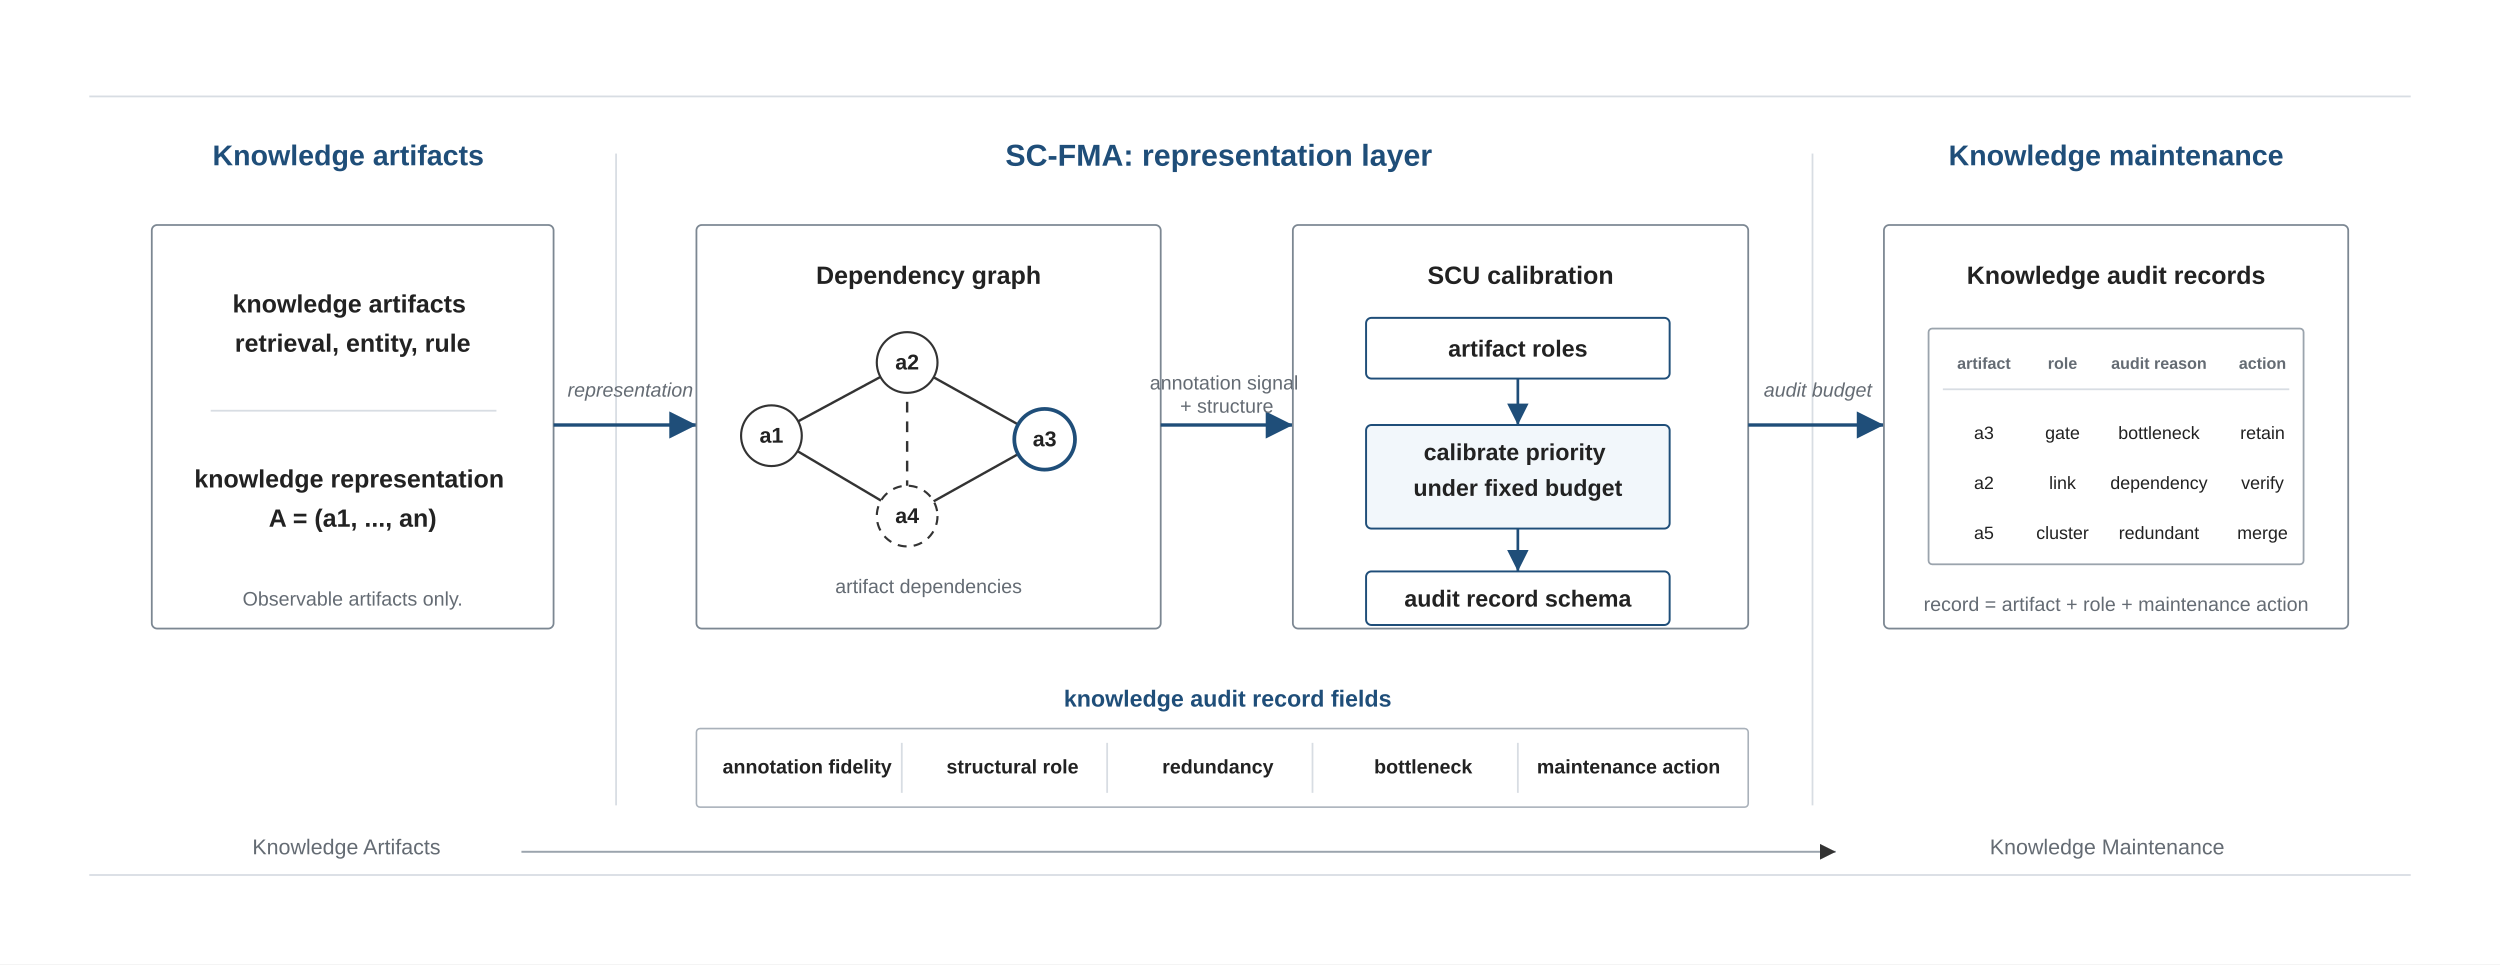
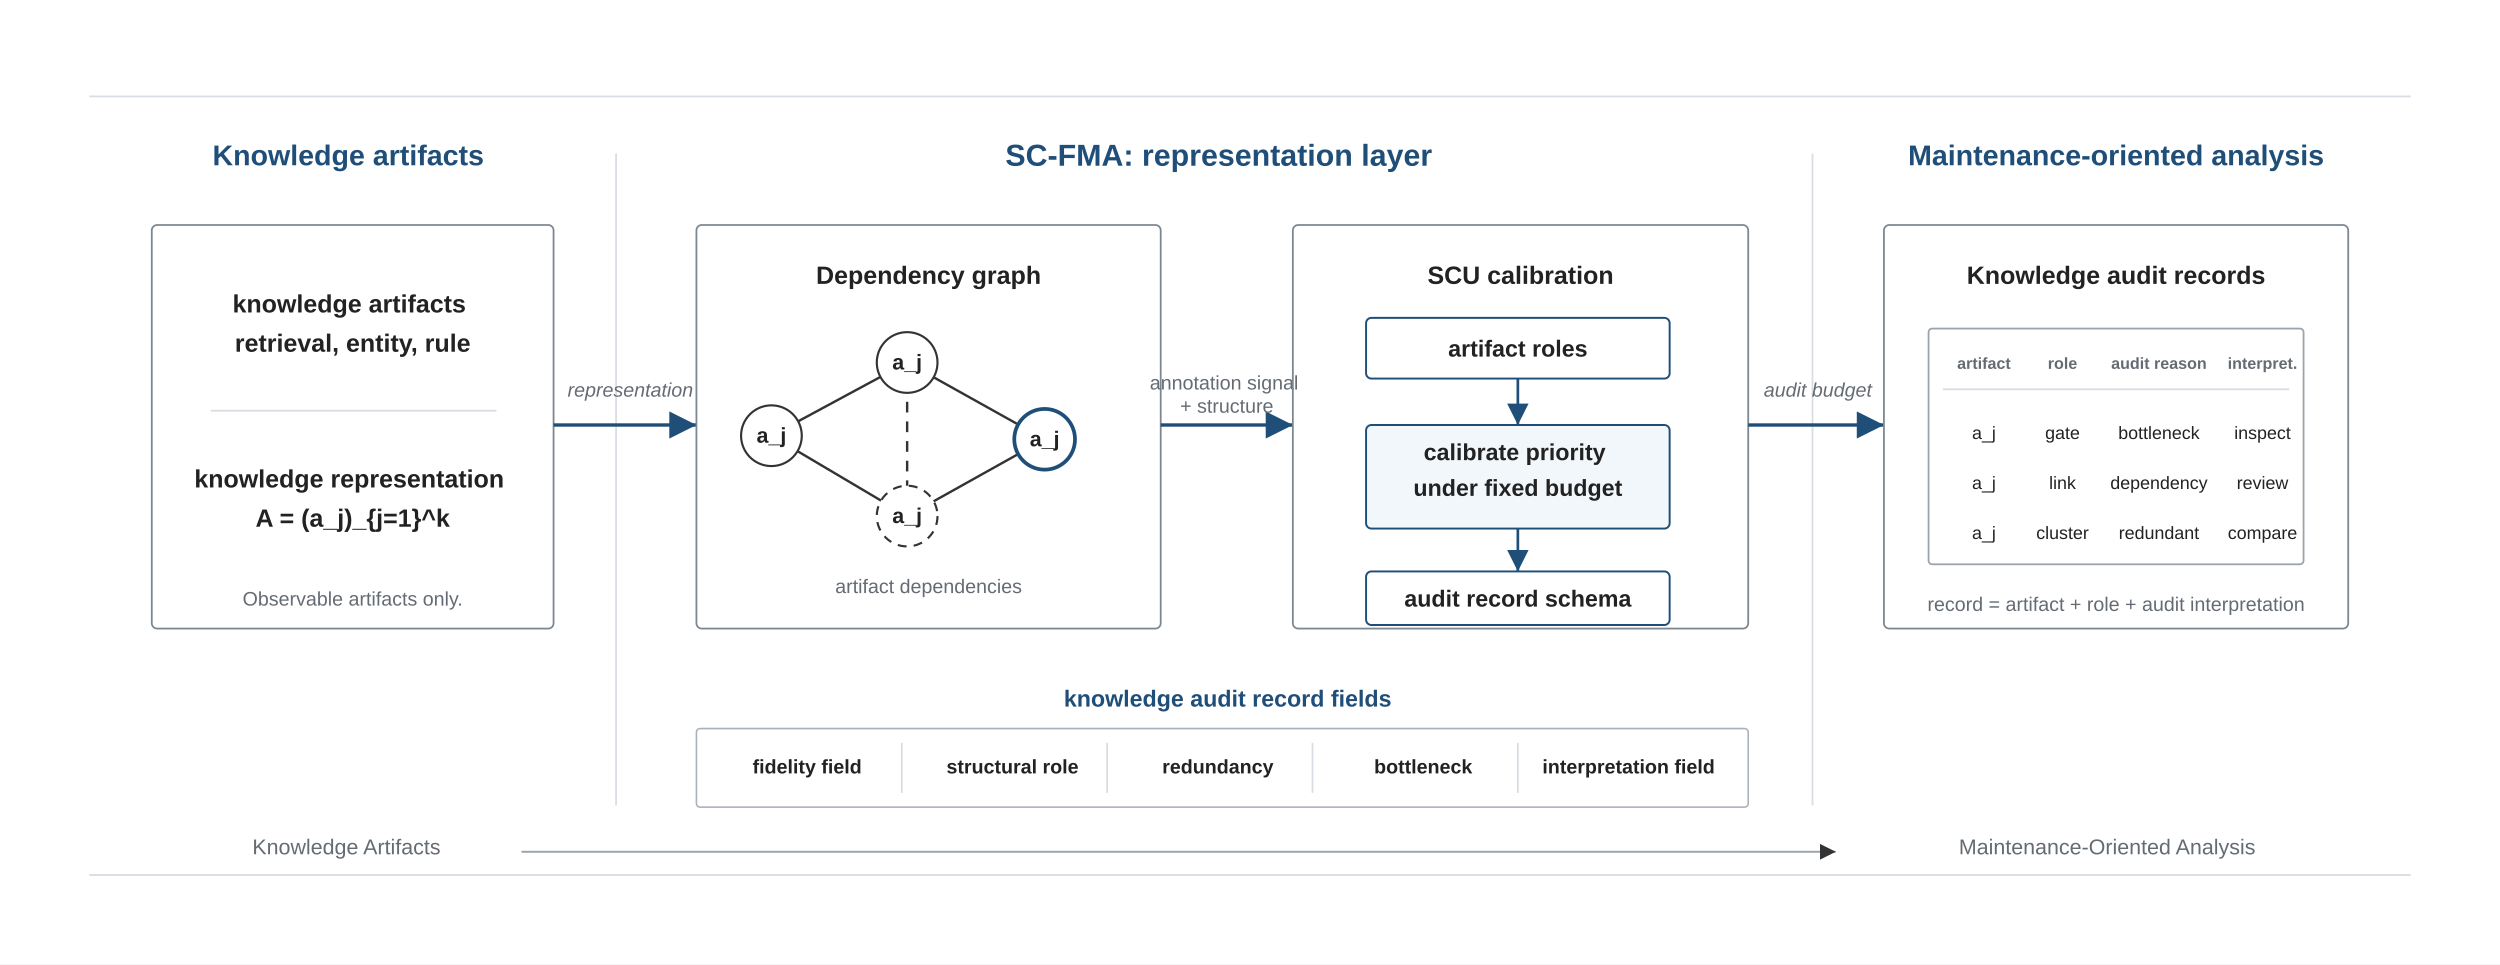
<svg xmlns="http://www.w3.org/2000/svg" width="1400" height="540" viewBox="0 0 1400 540">
  <defs>
    <marker id="arrow" markerWidth="9" markerHeight="8" refX="8" refY="4" orient="auto" markerUnits="strokeWidth">
      <path d="M0,0 L8,4 L0,8 Z" fill="#333333" />
    </marker>
    <marker id="arrow-blue" markerWidth="9" markerHeight="8" refX="8" refY="4" orient="auto" markerUnits="strokeWidth">
      <path d="M0,0 L8,4 L0,8 Z" fill="#1F4E79" />
    </marker>
  </defs>
  <rect width="1400" height="540" fill="#FFFFFF" />
  <line x1="50" y1="54" x2="1350" y2="54" stroke="#D8DDE3" stroke-width="1" />
  <line x1="50" y1="490" x2="1350" y2="490" stroke="#D8DDE3" stroke-width="1" />
  <line x1="345" y1="86" x2="345" y2="451" stroke="#D8DDE3" stroke-width="1" />
  <line x1="1015" y1="86" x2="1015" y2="451" stroke="#D8DDE3" stroke-width="1" />
  <text x="195" y="88" text-anchor="middle" dominant-baseline="middle" style="font-family:Arial, Helvetica, sans-serif;font-size:16px;fill:#1F4E79;font-weight:700;font-style:normal;">Knowledge artifacts</text>
  <text x="682.5" y="88" text-anchor="middle" dominant-baseline="middle" style="font-family:Arial, Helvetica, sans-serif;font-size:17px;fill:#1F4E79;font-weight:700;font-style:normal;">SC-FMA: representation layer</text>
-   <text x="1185" y="88" text-anchor="middle" dominant-baseline="middle" style="font-family:Arial, Helvetica, sans-serif;font-size:16px;fill:#1F4E79;font-weight:700;font-style:normal;">Knowledge maintenance</text>
+   <text x="1185" y="88" text-anchor="middle" dominant-baseline="middle" style="font-family:Arial, Helvetica, sans-serif;font-size:16px;fill:#1F4E79;font-weight:700;font-style:normal;">Maintenance-oriented analysis</text>
  <rect x="85" y="126" width="225" height="226" rx="3" fill="none" stroke="#7C8792" stroke-width="1" />
  <text x="197.5" y="171" text-anchor="middle" dominant-baseline="middle" style="font-family:Arial, Helvetica, sans-serif;font-size:14px;fill:#222222;font-weight:700;">
    <tspan x="197.5" dy="0">knowledge artifacts</tspan>
    <tspan x="197.5" dy="22">retrieval, entity, rule</tspan>
  </text>
  <line x1="118" y1="230" x2="278" y2="230" stroke="#D8DDE3" stroke-width="1" />
  <text x="197.5" y="269" text-anchor="middle" dominant-baseline="middle" style="font-family:Arial, Helvetica, sans-serif;font-size:14px;fill:#222222;font-weight:700;">
    <tspan x="197.5" dy="0">knowledge representation</tspan>
-     <tspan x="197.5" dy="22">A = (a1, ..., an)</tspan>
+     <tspan x="197.5" dy="22">A = (a_j)_{j=1}^k</tspan>
  </text>
  <text x="197.5" y="336" text-anchor="middle" dominant-baseline="middle" style="font-family:Arial, Helvetica, sans-serif;font-size:11px;fill:#646B73;font-weight:400;font-style:normal;">Observable artifacts only.</text>
  <line x1="310" y1="238" x2="390" y2="238" stroke="#1F4E79" stroke-width="1.9" marker-end="url(#arrow-blue)" />
  <text x="353" y="219" text-anchor="middle" dominant-baseline="middle" style="font-family:Arial, Helvetica, sans-serif;font-size:11px;fill:#646B73;font-weight:400;font-style:italic;">representation</text>
  <rect x="390" y="126" width="260" height="226" rx="3" fill="none" stroke="#7C8792" stroke-width="1" />
  <text x="520" y="155" text-anchor="middle" dominant-baseline="middle" style="font-family:Arial, Helvetica, sans-serif;font-size:14px;fill:#222222;font-weight:700;font-style:normal;">Dependency graph</text>
  <line x1="432" y1="244" x2="508" y2="203" stroke="#333333" stroke-width="1.35" marker-end="url(#arrow)" />
  <line x1="432" y1="244" x2="508" y2="289" stroke="#333333" stroke-width="1.35" marker-end="url(#arrow)" />
  <line x1="508" y1="203" x2="585" y2="246" stroke="#333333" stroke-width="1.35" marker-end="url(#arrow)" />
  <line x1="508" y1="289" x2="585" y2="246" stroke="#333333" stroke-width="1.35" marker-end="url(#arrow)" />
  <line x1="508" y1="203" x2="508" y2="289" stroke="#333333" stroke-width="1.35" stroke-dasharray="6 5" marker-end="url(#arrow)" />
  <circle cx="432" cy="244" r="17" fill="#FFFFFF" stroke="#333333" stroke-width="1.2" />
-   <text x="432" y="244.5" text-anchor="middle" dominant-baseline="middle" style="font-family:Arial, Helvetica, sans-serif;font-size:12px;fill:#222222;font-weight:700;font-style:normal;">a1</text>
+   <text x="432" y="244.5" text-anchor="middle" dominant-baseline="middle" style="font-family:Arial, Helvetica, sans-serif;font-size:12px;fill:#222222;font-weight:700;font-style:normal;">a_j</text>
  <circle cx="508" cy="203" r="17" fill="#FFFFFF" stroke="#333333" stroke-width="1.2" />
-   <text x="508" y="203.5" text-anchor="middle" dominant-baseline="middle" style="font-family:Arial, Helvetica, sans-serif;font-size:12px;fill:#222222;font-weight:700;font-style:normal;">a2</text>
+   <text x="508" y="203.5" text-anchor="middle" dominant-baseline="middle" style="font-family:Arial, Helvetica, sans-serif;font-size:12px;fill:#222222;font-weight:700;font-style:normal;">a_j</text>
  <circle cx="508" cy="289" r="17" fill="#FFFFFF" stroke="#333333" stroke-width="1.2" stroke-dasharray="5 4" />
-   <text x="508" y="289.5" text-anchor="middle" dominant-baseline="middle" style="font-family:Arial, Helvetica, sans-serif;font-size:12px;fill:#222222;font-weight:700;font-style:normal;">a4</text>
+   <text x="508" y="289.5" text-anchor="middle" dominant-baseline="middle" style="font-family:Arial, Helvetica, sans-serif;font-size:12px;fill:#222222;font-weight:700;font-style:normal;">a_j</text>
  <circle cx="585" cy="246" r="17" fill="#FFFFFF" stroke="#1F4E79" stroke-width="2.1" />
-   <text x="585" y="246.5" text-anchor="middle" dominant-baseline="middle" style="font-family:Arial, Helvetica, sans-serif;font-size:12px;fill:#222222;font-weight:700;font-style:normal;">a3</text>
+   <text x="585" y="246.5" text-anchor="middle" dominant-baseline="middle" style="font-family:Arial, Helvetica, sans-serif;font-size:12px;fill:#222222;font-weight:700;font-style:normal;">a_j</text>
  <text x="520" y="329" text-anchor="middle" dominant-baseline="middle" style="font-family:Arial, Helvetica, sans-serif;font-size:11px;fill:#646B73;font-weight:400;font-style:normal;">artifact dependencies</text>
  <line x1="650" y1="238" x2="724" y2="238" stroke="#1F4E79" stroke-width="1.9" marker-end="url(#arrow-blue)" />
  <text x="687" y="215" text-anchor="middle" dominant-baseline="middle" style="font-family:Arial, Helvetica, sans-serif;font-size:11px;fill:#646B73;font-weight:400;">
    <tspan x="687" dy="0">annotation signal</tspan>
    <tspan x="687" dy="13">+ structure</tspan>
  </text>
  <rect x="724" y="126" width="255" height="226" rx="3" fill="none" stroke="#7C8792" stroke-width="1" />
  <text x="851.5" y="155" text-anchor="middle" dominant-baseline="middle" style="font-family:Arial, Helvetica, sans-serif;font-size:14px;fill:#222222;font-weight:700;font-style:normal;">SCU calibration</text>
  <rect x="765" y="178" width="170" height="34" rx="3" fill="#FFFFFF" stroke="#1F4E79" stroke-width="1.1" />
  <text x="850" y="196" text-anchor="middle" dominant-baseline="middle" style="font-family:Arial, Helvetica, sans-serif;font-size:13px;fill:#222222;font-weight:700;font-style:normal;">artifact roles</text>
  <line x1="850" y1="212" x2="850" y2="238" stroke="#1F4E79" stroke-width="1.5" marker-end="url(#arrow-blue)" />
  <rect x="765" y="238" width="170" height="58" rx="3" fill="#F2F7FB" stroke="#1F4E79" stroke-width="1.1" />
  <text x="850" y="254" text-anchor="middle" dominant-baseline="middle" style="font-family:Arial, Helvetica, sans-serif;font-size:13px;fill:#222222;font-weight:700;">
    <tspan x="850" dy="0">calibrate priority</tspan>
    <tspan x="850" dy="20">under fixed budget</tspan>
  </text>
  <line x1="850" y1="296" x2="850" y2="320" stroke="#1F4E79" stroke-width="1.5" marker-end="url(#arrow-blue)" />
  <rect x="765" y="320" width="170" height="30" rx="3" fill="#FFFFFF" stroke="#1F4E79" stroke-width="1.1" />
  <text x="850" y="336" text-anchor="middle" dominant-baseline="middle" style="font-family:Arial, Helvetica, sans-serif;font-size:13px;fill:#222222;font-weight:700;font-style:normal;">audit record schema</text>
  <line x1="979" y1="238" x2="1055" y2="238" stroke="#1F4E79" stroke-width="1.9" marker-end="url(#arrow-blue)" />
  <text x="1018" y="219" text-anchor="middle" dominant-baseline="middle" style="font-family:Arial, Helvetica, sans-serif;font-size:11px;fill:#646B73;font-weight:400;font-style:italic;">audit budget</text>
  <text x="687.5" y="392" text-anchor="middle" dominant-baseline="middle" style="font-family:Arial, Helvetica, sans-serif;font-size:13px;fill:#1F4E79;font-weight:700;font-style:normal;">knowledge audit record fields</text>
  <rect x="390" y="408" width="589" height="44" rx="2" fill="none" stroke="#A9B1BA" stroke-width="0.9" />
-   <text x="452" y="430" text-anchor="middle" dominant-baseline="middle" style="font-family:Arial, Helvetica, sans-serif;font-size:11px;fill:#222222;font-weight:700;font-style:normal;">annotation fidelity</text>
+   <text x="452" y="430" text-anchor="middle" dominant-baseline="middle" style="font-family:Arial, Helvetica, sans-serif;font-size:11px;fill:#222222;font-weight:700;font-style:normal;">fidelity field</text>
  <line x1="505" y1="416" x2="505" y2="444" stroke="#D8DDE3" stroke-width="1" />
  <text x="567" y="430" text-anchor="middle" dominant-baseline="middle" style="font-family:Arial, Helvetica, sans-serif;font-size:11px;fill:#222222;font-weight:700;font-style:normal;">structural role</text>
  <line x1="620" y1="416" x2="620" y2="444" stroke="#D8DDE3" stroke-width="1" />
  <text x="682" y="430" text-anchor="middle" dominant-baseline="middle" style="font-family:Arial, Helvetica, sans-serif;font-size:11px;fill:#222222;font-weight:700;font-style:normal;">redundancy</text>
  <line x1="735" y1="416" x2="735" y2="444" stroke="#D8DDE3" stroke-width="1" />
  <text x="797" y="430" text-anchor="middle" dominant-baseline="middle" style="font-family:Arial, Helvetica, sans-serif;font-size:11px;fill:#222222;font-weight:700;font-style:normal;">bottleneck</text>
  <line x1="850" y1="416" x2="850" y2="444" stroke="#D8DDE3" stroke-width="1" />
-   <text x="912" y="430" text-anchor="middle" dominant-baseline="middle" style="font-family:Arial, Helvetica, sans-serif;font-size:11px;fill:#222222;font-weight:700;font-style:normal;">maintenance action</text>
+   <text x="912" y="430" text-anchor="middle" dominant-baseline="middle" style="font-family:Arial, Helvetica, sans-serif;font-size:11px;fill:#222222;font-weight:700;font-style:normal;">interpretation field</text>
  <rect x="1055" y="126" width="260" height="226" rx="3" fill="none" stroke="#7C8792" stroke-width="1" />
  <text x="1185" y="155" text-anchor="middle" dominant-baseline="middle" style="font-family:Arial, Helvetica, sans-serif;font-size:14px;fill:#222222;font-weight:700;font-style:normal;">Knowledge audit records</text>
  <rect x="1080" y="184" width="210" height="132" rx="2" fill="#FFFFFF" stroke="#9BA4AD" stroke-width="1" />
  <text x="1111" y="204" text-anchor="middle" dominant-baseline="middle" style="font-family:Arial, Helvetica, sans-serif;font-size:9px;fill:#646B73;font-weight:700;font-style:normal;">artifact</text>
  <text x="1155" y="204" text-anchor="middle" dominant-baseline="middle" style="font-family:Arial, Helvetica, sans-serif;font-size:9px;fill:#646B73;font-weight:700;font-style:normal;">role</text>
  <text x="1209" y="204" text-anchor="middle" dominant-baseline="middle" style="font-family:Arial, Helvetica, sans-serif;font-size:9px;fill:#646B73;font-weight:700;font-style:normal;">audit reason</text>
-   <text x="1267" y="204" text-anchor="middle" dominant-baseline="middle" style="font-family:Arial, Helvetica, sans-serif;font-size:9px;fill:#646B73;font-weight:700;font-style:normal;">action</text>
+   <text x="1267" y="204" text-anchor="middle" dominant-baseline="middle" style="font-family:Arial, Helvetica, sans-serif;font-size:9px;fill:#646B73;font-weight:700;font-style:normal;">interpret.</text>
  <line x1="1088" y1="218" x2="1282" y2="218" stroke="#D8DDE3" stroke-width="1" />
-   <text x="1111" y="243" text-anchor="middle" dominant-baseline="middle" style="font-family:Arial, Helvetica, sans-serif;font-size:10px;fill:#222222;font-weight:400;font-style:normal;">a3</text>
+   <text x="1111" y="243" text-anchor="middle" dominant-baseline="middle" style="font-family:Arial, Helvetica, sans-serif;font-size:10px;fill:#222222;font-weight:400;font-style:normal;">a_j</text>
  <text x="1155" y="243" text-anchor="middle" dominant-baseline="middle" style="font-family:Arial, Helvetica, sans-serif;font-size:10px;fill:#222222;font-weight:400;font-style:normal;">gate</text>
  <text x="1209" y="243" text-anchor="middle" dominant-baseline="middle" style="font-family:Arial, Helvetica, sans-serif;font-size:10px;fill:#222222;font-weight:400;font-style:normal;">bottleneck</text>
-   <text x="1267" y="243" text-anchor="middle" dominant-baseline="middle" style="font-family:Arial, Helvetica, sans-serif;font-size:10px;fill:#222222;font-weight:400;font-style:normal;">retain</text>
-   <text x="1111" y="271" text-anchor="middle" dominant-baseline="middle" style="font-family:Arial, Helvetica, sans-serif;font-size:10px;fill:#222222;font-weight:400;font-style:normal;">a2</text>
+   <text x="1267" y="243" text-anchor="middle" dominant-baseline="middle" style="font-family:Arial, Helvetica, sans-serif;font-size:10px;fill:#222222;font-weight:400;font-style:normal;">inspect</text>
+   <text x="1111" y="271" text-anchor="middle" dominant-baseline="middle" style="font-family:Arial, Helvetica, sans-serif;font-size:10px;fill:#222222;font-weight:400;font-style:normal;">a_j</text>
  <text x="1155" y="271" text-anchor="middle" dominant-baseline="middle" style="font-family:Arial, Helvetica, sans-serif;font-size:10px;fill:#222222;font-weight:400;font-style:normal;">link</text>
  <text x="1209" y="271" text-anchor="middle" dominant-baseline="middle" style="font-family:Arial, Helvetica, sans-serif;font-size:10px;fill:#222222;font-weight:400;font-style:normal;">dependency</text>
-   <text x="1267" y="271" text-anchor="middle" dominant-baseline="middle" style="font-family:Arial, Helvetica, sans-serif;font-size:10px;fill:#222222;font-weight:400;font-style:normal;">verify</text>
-   <text x="1111" y="299" text-anchor="middle" dominant-baseline="middle" style="font-family:Arial, Helvetica, sans-serif;font-size:10px;fill:#222222;font-weight:400;font-style:normal;">a5</text>
+   <text x="1267" y="271" text-anchor="middle" dominant-baseline="middle" style="font-family:Arial, Helvetica, sans-serif;font-size:10px;fill:#222222;font-weight:400;font-style:normal;">review</text>
+   <text x="1111" y="299" text-anchor="middle" dominant-baseline="middle" style="font-family:Arial, Helvetica, sans-serif;font-size:10px;fill:#222222;font-weight:400;font-style:normal;">a_j</text>
  <text x="1155" y="299" text-anchor="middle" dominant-baseline="middle" style="font-family:Arial, Helvetica, sans-serif;font-size:10px;fill:#222222;font-weight:400;font-style:normal;">cluster</text>
  <text x="1209" y="299" text-anchor="middle" dominant-baseline="middle" style="font-family:Arial, Helvetica, sans-serif;font-size:10px;fill:#222222;font-weight:400;font-style:normal;">redundant</text>
-   <text x="1267" y="299" text-anchor="middle" dominant-baseline="middle" style="font-family:Arial, Helvetica, sans-serif;font-size:10px;fill:#222222;font-weight:400;font-style:normal;">merge</text>
-   <text x="1185" y="339" text-anchor="middle" dominant-baseline="middle" style="font-family:Arial, Helvetica, sans-serif;font-size:11px;fill:#646B73;font-weight:400;font-style:normal;">record = artifact + role + maintenance action</text>
+   <text x="1267" y="299" text-anchor="middle" dominant-baseline="middle" style="font-family:Arial, Helvetica, sans-serif;font-size:10px;fill:#222222;font-weight:400;font-style:normal;">compare</text>
+   <text x="1185" y="339" text-anchor="middle" dominant-baseline="middle" style="font-family:Arial, Helvetica, sans-serif;font-size:11px;fill:#646B73;font-weight:400;font-style:normal;">record = artifact + role + audit interpretation</text>
  <text x="194" y="475" text-anchor="middle" dominant-baseline="middle" style="font-family:Arial, Helvetica, sans-serif;font-size:12px;fill:#646B73;font-weight:400;font-style:normal;">Knowledge Artifacts</text>
  <line x1="292" y1="477" x2="1028" y2="477" stroke="#9BA4AD" stroke-width="1.1" marker-end="url(#arrow)" />
-   <text x="1180" y="475" text-anchor="middle" dominant-baseline="middle" style="font-family:Arial, Helvetica, sans-serif;font-size:12px;fill:#646B73;font-weight:400;font-style:normal;">Knowledge Maintenance</text>
+   <text x="1180" y="475" text-anchor="middle" dominant-baseline="middle" style="font-family:Arial, Helvetica, sans-serif;font-size:12px;fill:#646B73;font-weight:400;font-style:normal;">Maintenance-Oriented Analysis</text>
</svg>
